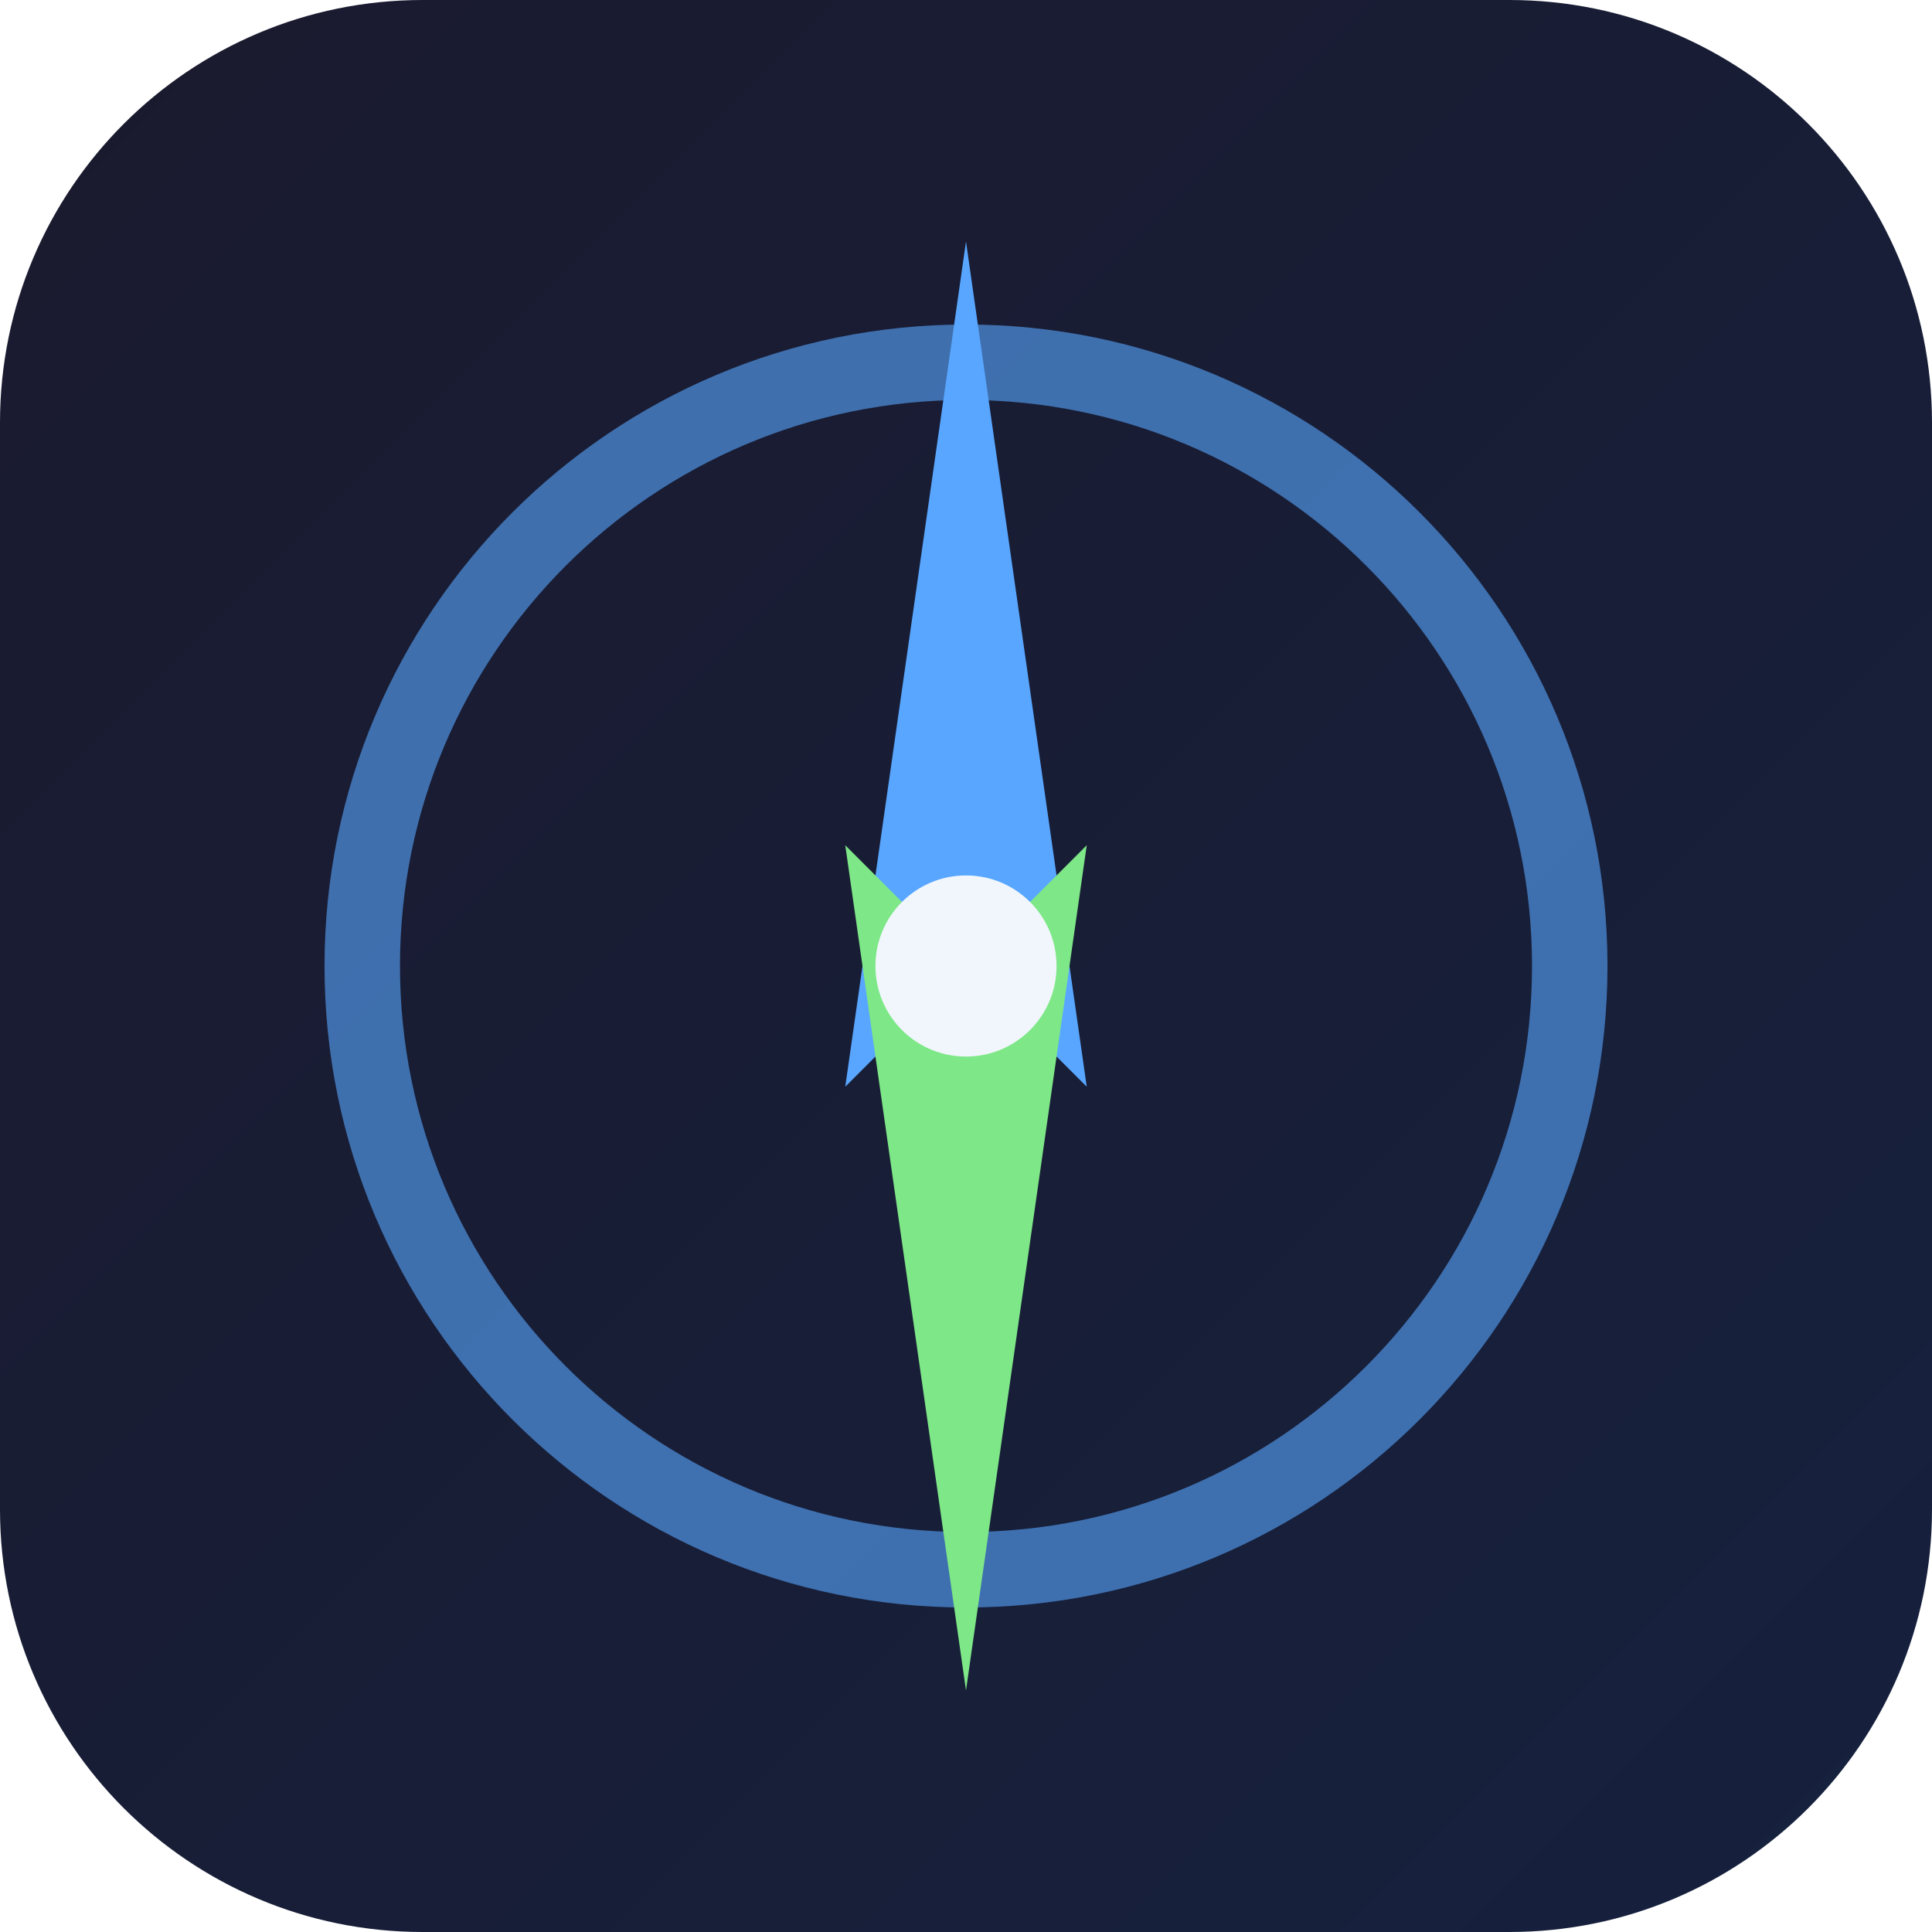
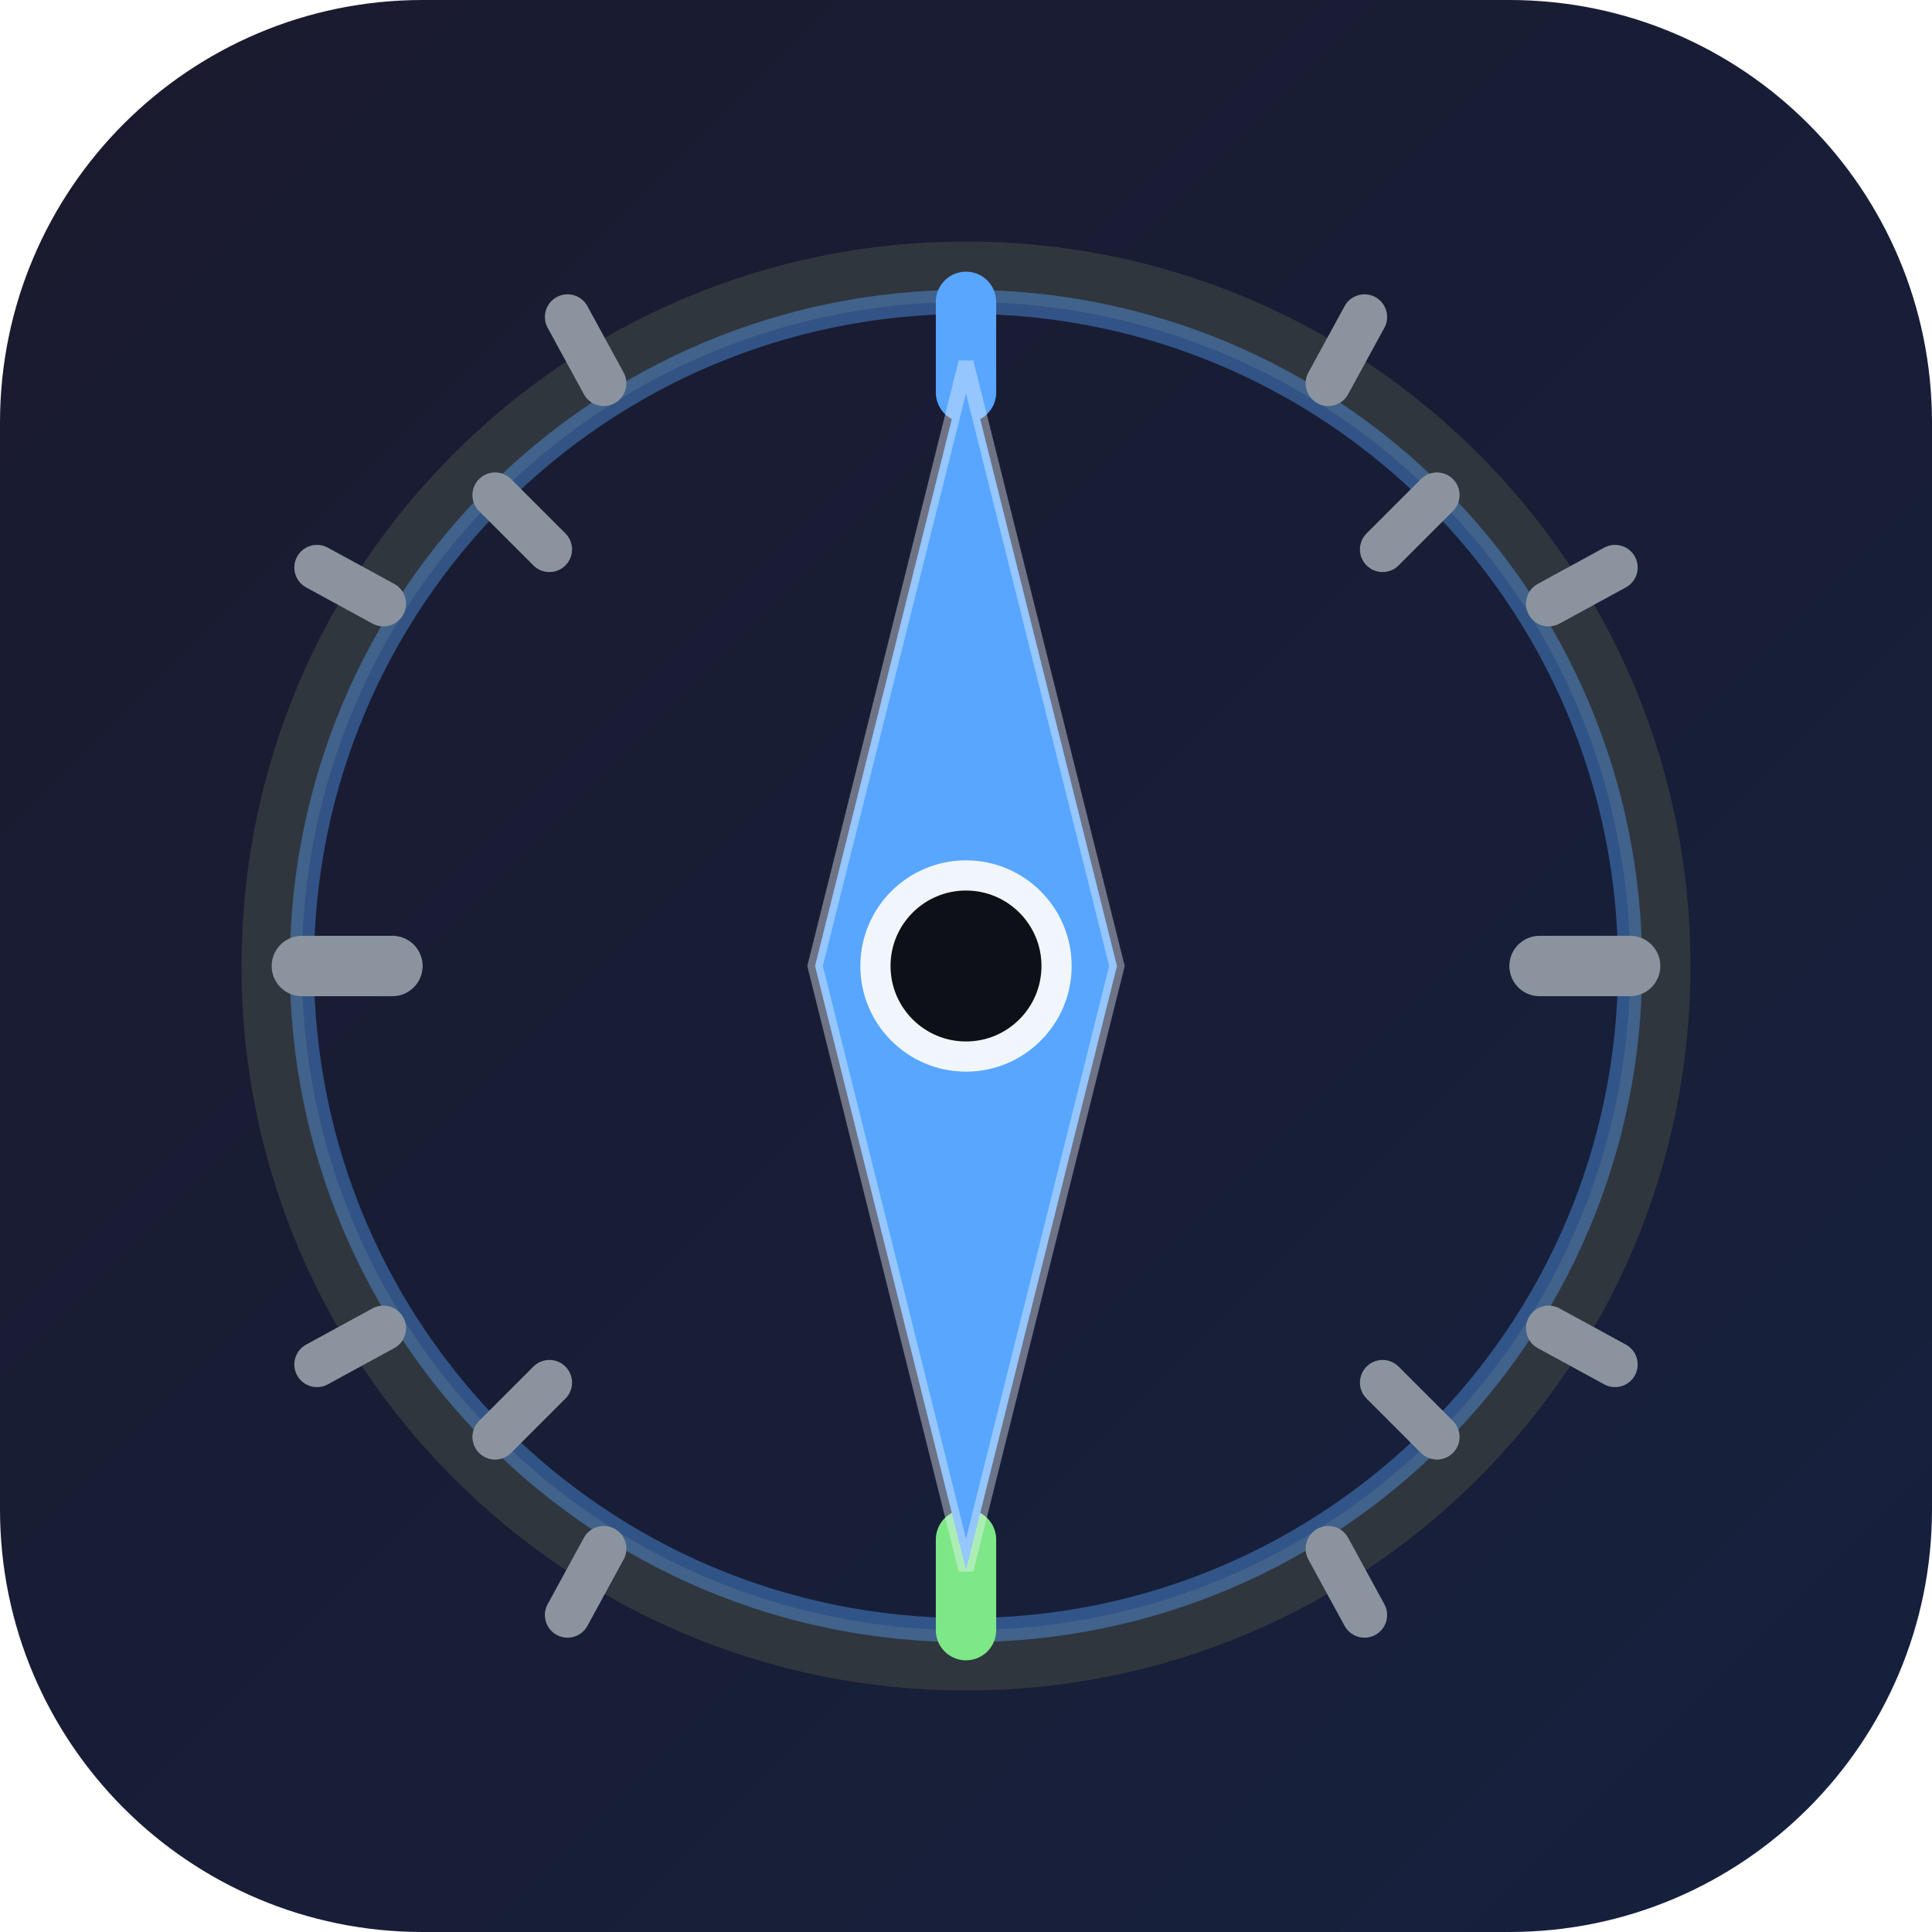
<svg xmlns="http://www.w3.org/2000/svg" viewBox="0 0 64 64">
  <defs>
    <linearGradient id="bg" x1="0" y1="0" x2="1" y2="1">
      <stop offset="0%" stop-color="#1a1a2e" />
      <stop offset="100%" stop-color="#16213e" />
    </linearGradient>
  </defs>
  <rect width="64" height="64" rx="14" fill="url(#bg)" />
-   <circle cx="32" cy="32" r="20" fill="none" stroke="#58a6ff" stroke-width="2.5" opacity="0.6" />
-   <polygon points="32,8 28,36 32,32 36,36" fill="#58a6ff" />
-   <polygon points="32,56 28,28 32,32 36,28" fill="#7ee787" />
-   <circle cx="32" cy="32" r="3" fill="#f0f6fc" />
+   <circle cx="32" cy="32" r="23" fill="none" stroke="#30363d" stroke-width="2" />
+   <circle cx="32" cy="32" r="22" fill="none" stroke="#58a6ff" stroke-width="0.8" opacity="0.4" />
+   <g stroke="#8b949e" stroke-width="1.5" stroke-linecap="round">
+     <line x1="32" y1="10" x2="32" y2="13" stroke="#58a6ff" stroke-width="2" />
+     <line x1="32" y1="51" x2="32" y2="54" stroke="#7ee787" stroke-width="2" />
+     <line x1="51" y1="32" x2="54" y2="32" stroke="#8b949e" stroke-width="2" />
+     <line x1="10" y1="32" x2="13" y2="32" stroke="#8b949e" stroke-width="2" />
+     <line x1="16.4" y1="16.4" x2="18.2" y2="18.2" />
+     <line x1="47.6" y1="16.4" x2="45.8" y2="18.2" />
+     <line x1="16.4" y1="47.6" x2="18.2" y2="45.8" />
+     <line x1="47.6" y1="47.6" x2="45.8" y2="45.8" />
+     <line x1="18.8" y1="10.5" x2="20" y2="12.7" />
+     <line x1="45.2" y1="10.5" x2="44" y2="12.7" />
+     <line x1="18.8" y1="53.5" x2="20" y2="51.3" />
+     <line x1="45.2" y1="53.5" x2="44" y2="51.3" />
+     <line x1="10.5" y1="18.8" x2="12.7" y2="20" />
+     <line x1="53.5" y1="18.8" x2="51.3" y2="20" />
+     <line x1="10.5" y1="45.2" x2="12.7" y2="44" />
+     <line x1="53.5" y1="45.2" x2="51.3" y2="44" />
+   </g>
+   <polygon points="32,12 37,32 32,52 27,32" fill="#58a6ff" />
+   <polygon points="32,12 37,32 32,52 27,32" fill="none" stroke="#f0f6fc" stroke-width="0.5" opacity="0.4" />
+   <circle cx="32" cy="32" r="3" fill="#0d1117" stroke="#f0f6fc" stroke-width="1" />
</svg>
